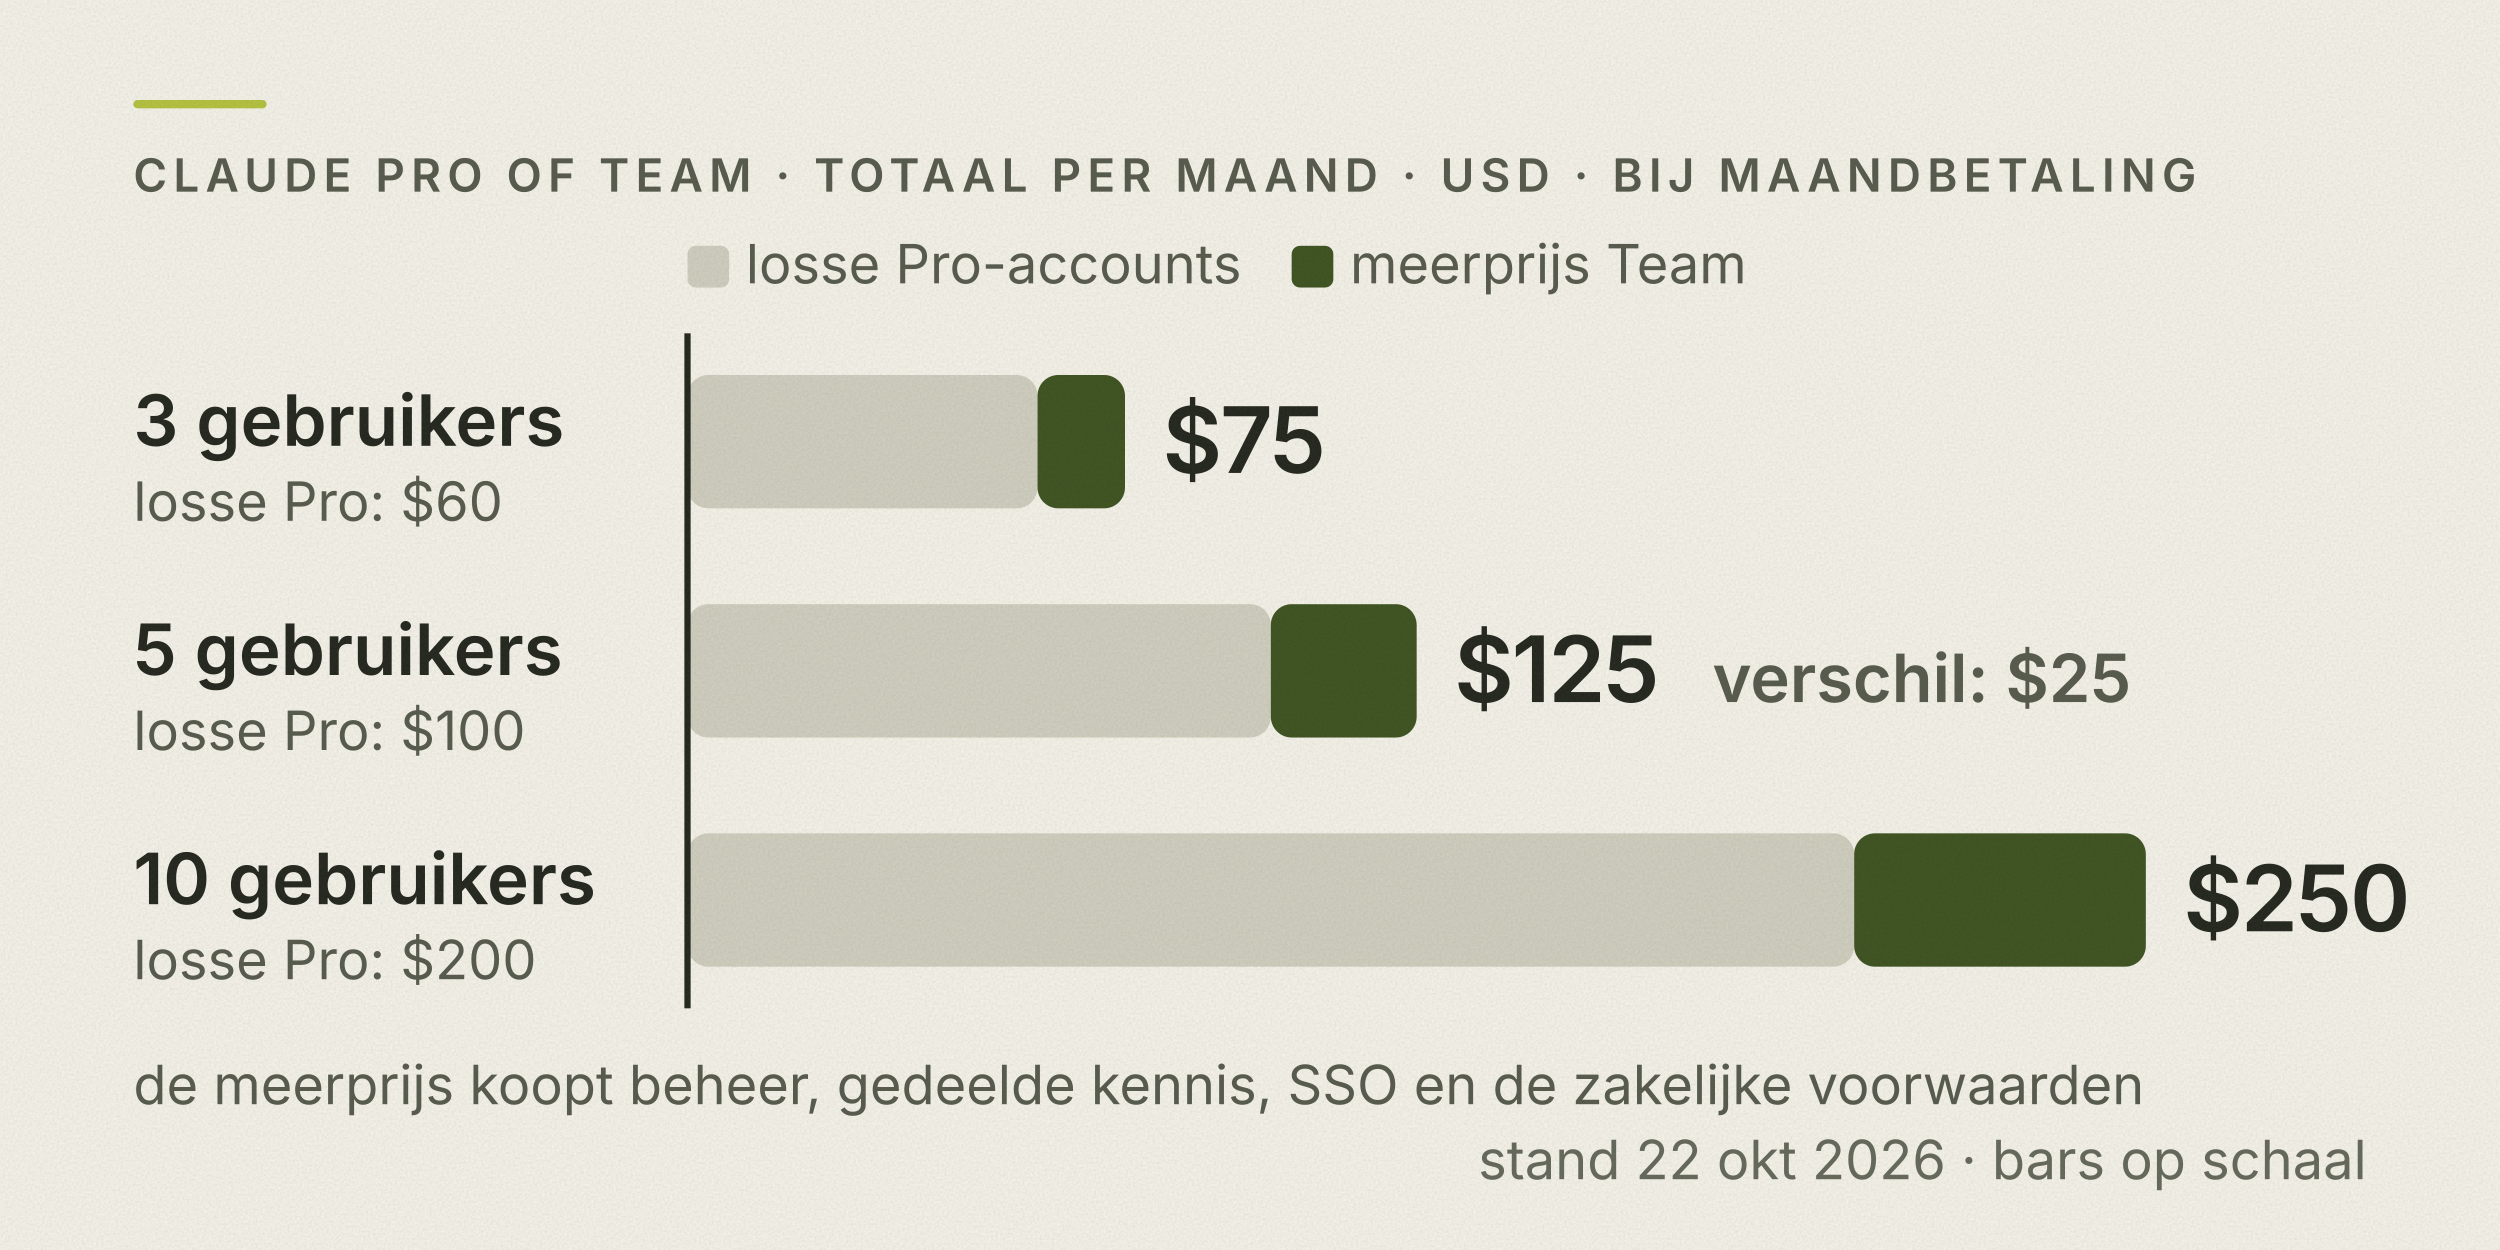
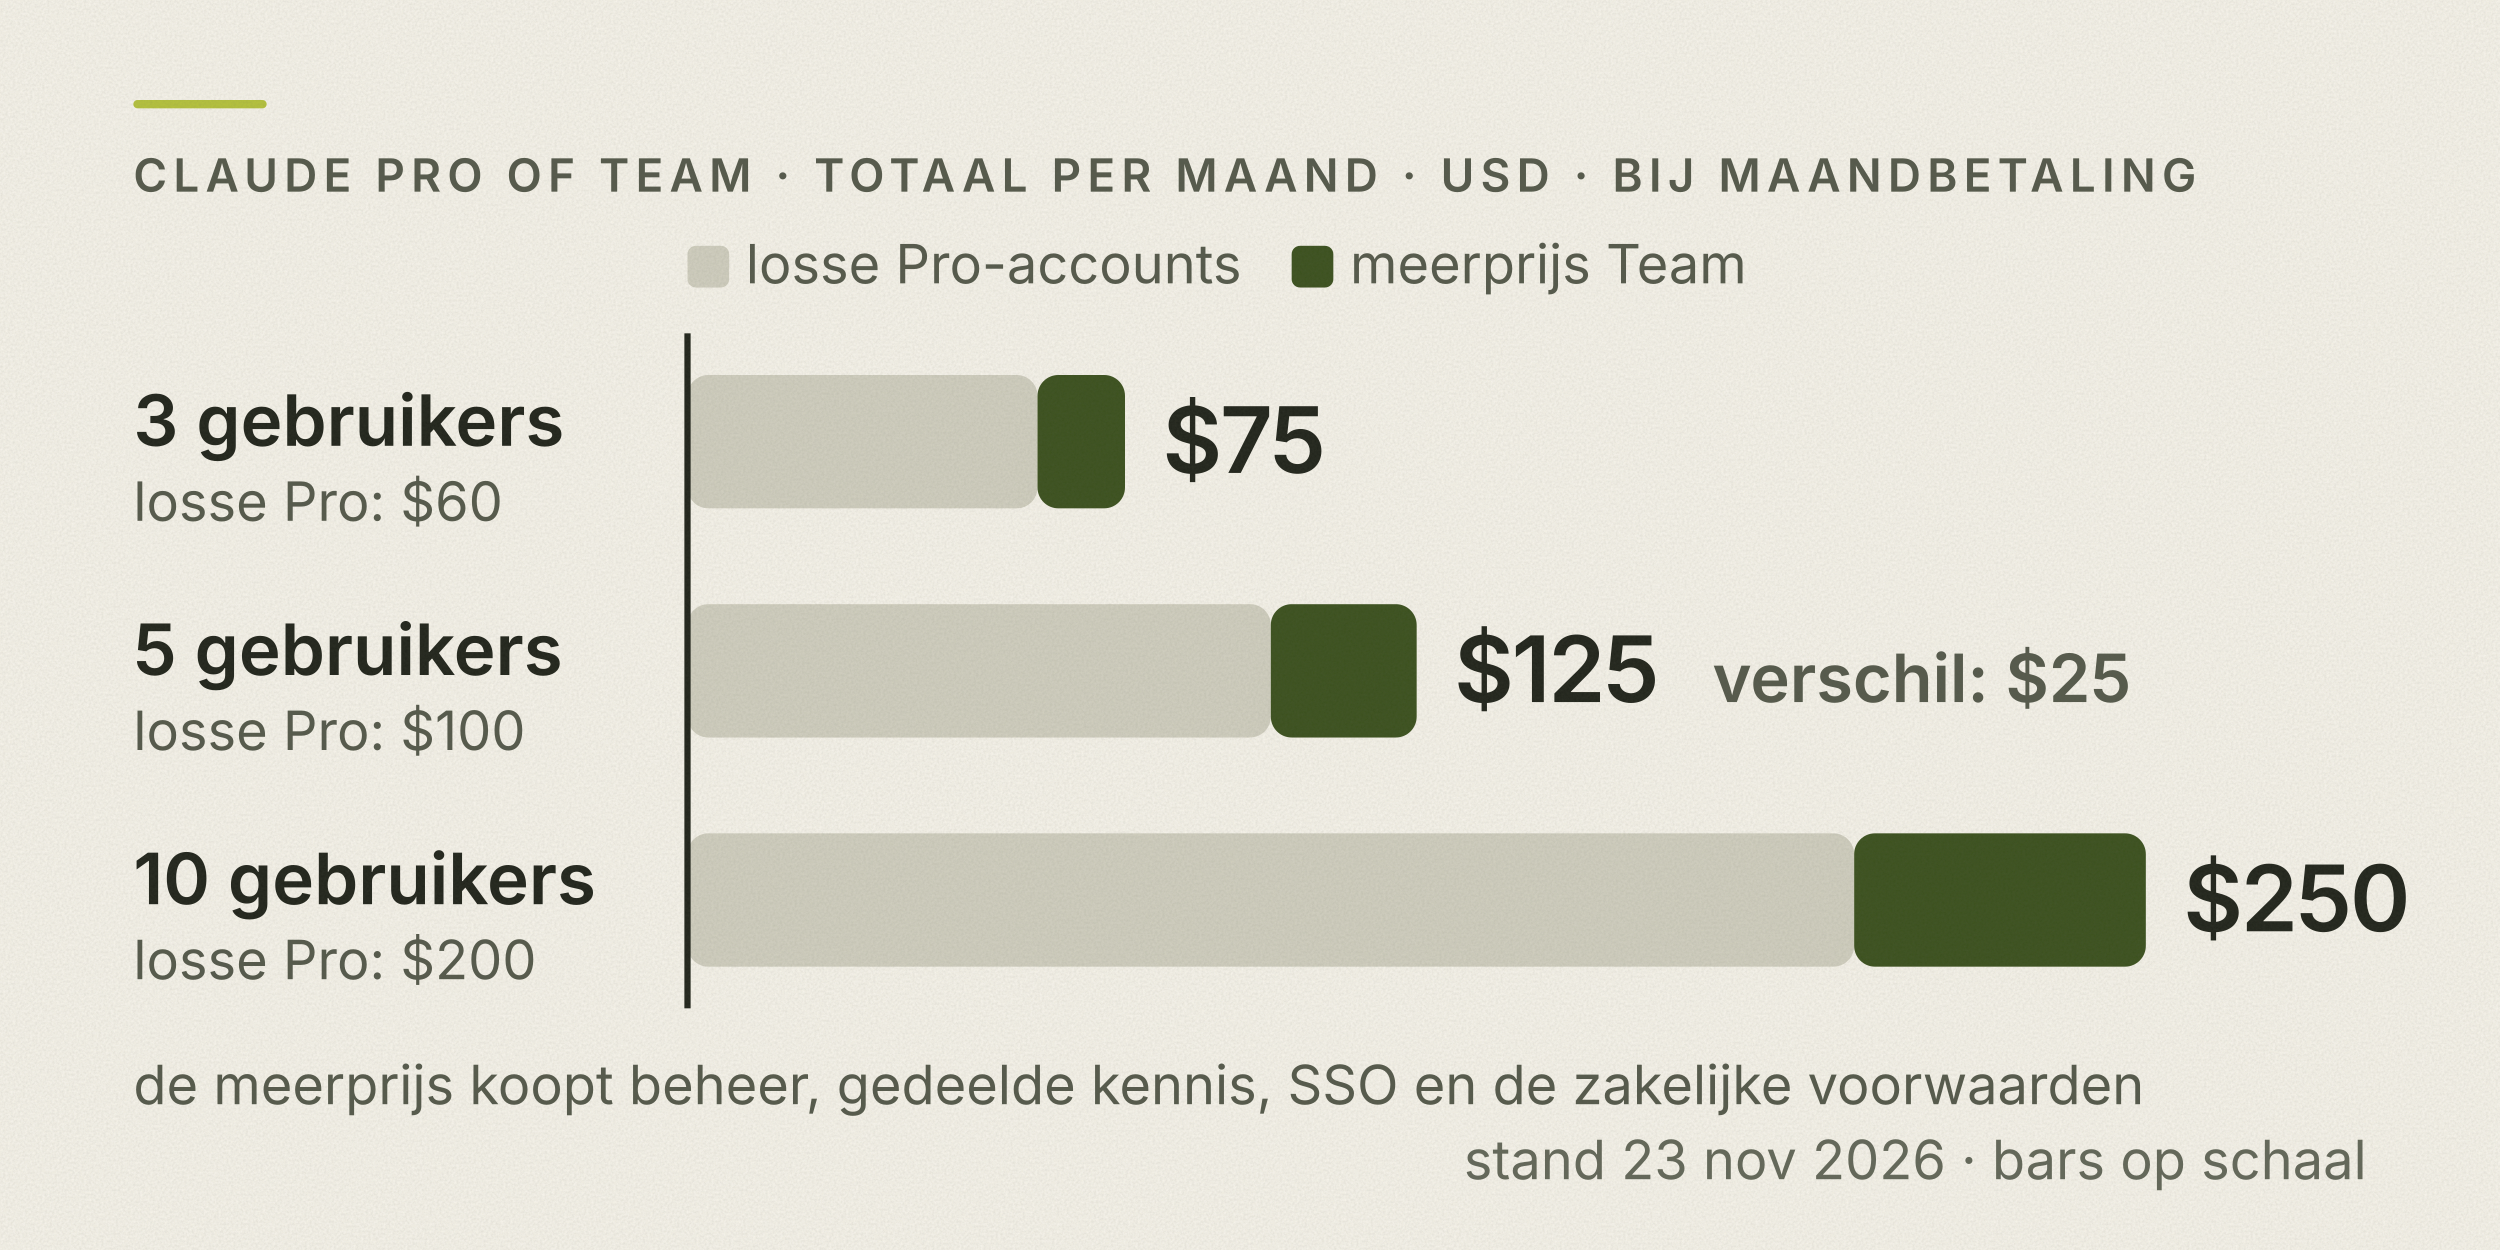
<svg xmlns="http://www.w3.org/2000/svg" viewBox="0 0 1200 600" role="img" aria-label="Staafdiagram van de totale maandkosten: bij 3, 5 en 10 gebruikers kost Claude Team 75, 125 en 250 dollar tegen 60, 100 en 200 dollar voor losse Pro-accounts; het verschil bij 5 gebruikers is 25 dollar" font-family="Inter, system-ui, sans-serif" fill="#23261D">
  <defs>
    <filter id="pte-g" x="0" y="0" width="100%" height="100%">
      <feTurbulence type="fractalNoise" baseFrequency=".85" numOctaves="2" stitchTiles="stitch" />
      <feColorMatrix values="0 0 0 0 .14  0 0 0 0 .15  0 0 0 0 .11  .16 0 0 0 -.03" />
    </filter>
    <marker id="pte-a" viewBox="0 0 10 10" refX="7" refY="5" markerWidth="4" markerHeight="4" orient="auto">
      <path d="M0,0 L10,5 L0,10 Z" fill="#3D5220" />
    </marker>
    <pattern id="pte-h" width="14" height="14" patternUnits="userSpaceOnUse" patternTransform="rotate(45)">
      <line x1="0" y1="0" x2="0" y2="14" stroke="#A8433B" stroke-width="3" opacity=".45" />
    </pattern>
  </defs>
  <rect width="1200" height="600" fill="#F4F1E8" />
  <rect x="64" y="48" width="64" height="4" rx="2" fill="#B4C13E" />
  <text x="64" y="92" fill="#565A4C" font-size="22" font-weight="600" letter-spacing="3">CLAUDE PRO OF TEAM · TOTAAL PER MAAND · USD · BIJ MAANDBETALING</text>
  <rect x="330" y="118" width="20" height="20" rx="4" fill="#CFCDBE" />
  <text x="358" y="136" font-size="26" fill="#565A4C">losse Pro-accounts</text>
  <rect x="620" y="118" width="20" height="20" rx="4" fill="#3D5220" />
  <text x="648" y="136" font-size="26" fill="#565A4C">meerprijs Team</text>
  <text x="64" y="214" font-size="34" font-weight="600">3 gebruikers</text>
  <text x="64" y="250" font-size="26" fill="#565A4C">losse Pro: $60</text>
  <rect x="330" y="180" width="168" height="64" rx="10" fill="#CFCDBE" />
  <rect x="498" y="180" width="42" height="64" rx="10" fill="#3D5220" />
  <text letter-spacing="-1" x="558" y="227" font-family="'Instrument Sans Variable', Inter, system-ui, sans-serif" font-weight="600" font-size="44" fill="#23261D">$75</text>
  <text x="64" y="324" font-size="34" font-weight="600">5 gebruikers</text>
  <text x="64" y="360" font-size="26" fill="#565A4C">losse Pro: $100</text>
  <rect x="330" y="290" width="280" height="64" rx="10" fill="#CFCDBE" />
  <rect x="610" y="290" width="70" height="64" rx="10" fill="#3D5220" />
  <text letter-spacing="-1" x="698" y="337" font-family="'Instrument Sans Variable', Inter, system-ui, sans-serif" font-weight="600" font-size="44" fill="#23261D">$125</text>
  <text x="822" y="337" font-size="32" font-weight="600" fill="#565A4C">verschil: $25</text>
  <text x="64" y="434" font-size="34" font-weight="600">10 gebruikers</text>
  <text x="64" y="470" font-size="26" fill="#565A4C">losse Pro: $200</text>
  <rect x="330" y="400" width="560" height="64" rx="10" fill="#CFCDBE" />
  <rect x="890" y="400" width="140" height="64" rx="10" fill="#3D5220" />
  <text letter-spacing="-1" x="1048" y="447" font-family="'Instrument Sans Variable', Inter, system-ui, sans-serif" font-weight="600" font-size="44" fill="#23261D">$250</text>
  <line x1="330" y1="160" x2="330" y2="484" stroke="#23261D" stroke-width="3" />
  <text x="64" y="530" font-size="26" fill="#565A4C">de meerprijs koopt beheer, gedeelde kennis, SSO en de zakelijke voorwaarden</text>
-   <text x="1136" y="566" text-anchor="end" font-size="26" fill="#64685A">stand 22 okt 2026 · bars op schaal</text>
+   <text x="1136" y="566" text-anchor="end" font-size="26" fill="#64685A">stand 23 nov 2026 · bars op schaal</text>
  <rect width="1200" height="600" filter="url(#pte-g)" />
</svg>
